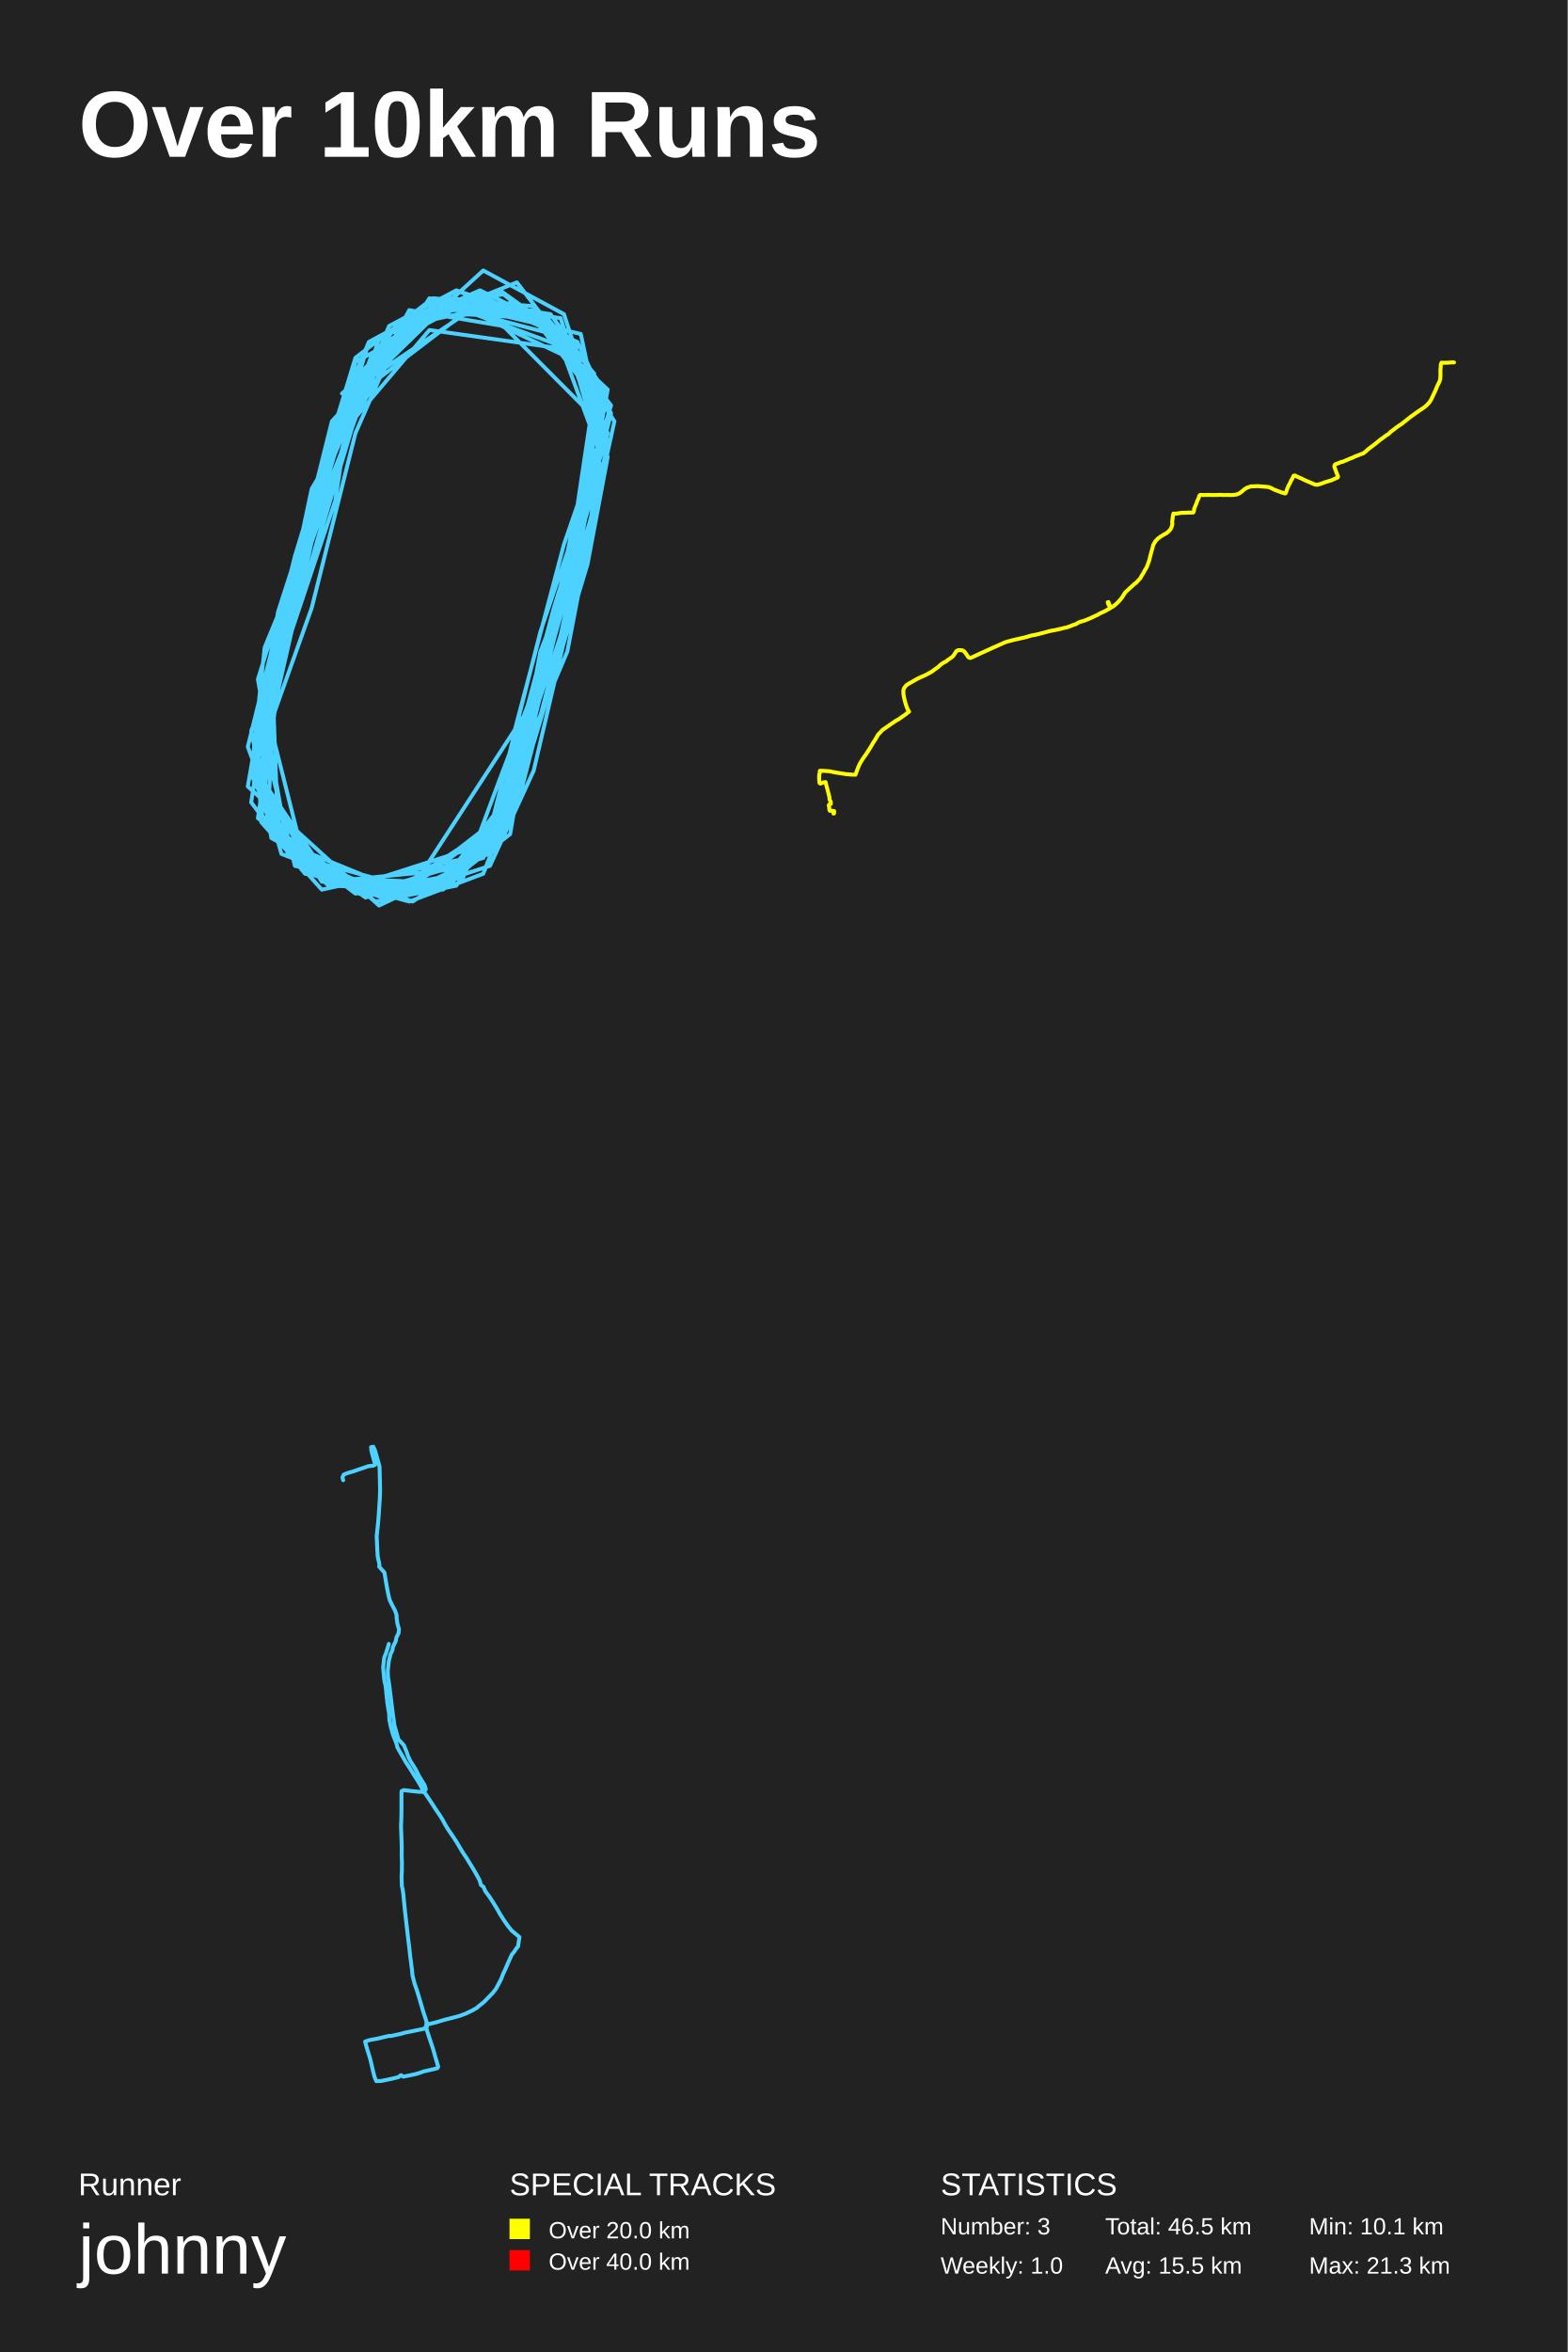
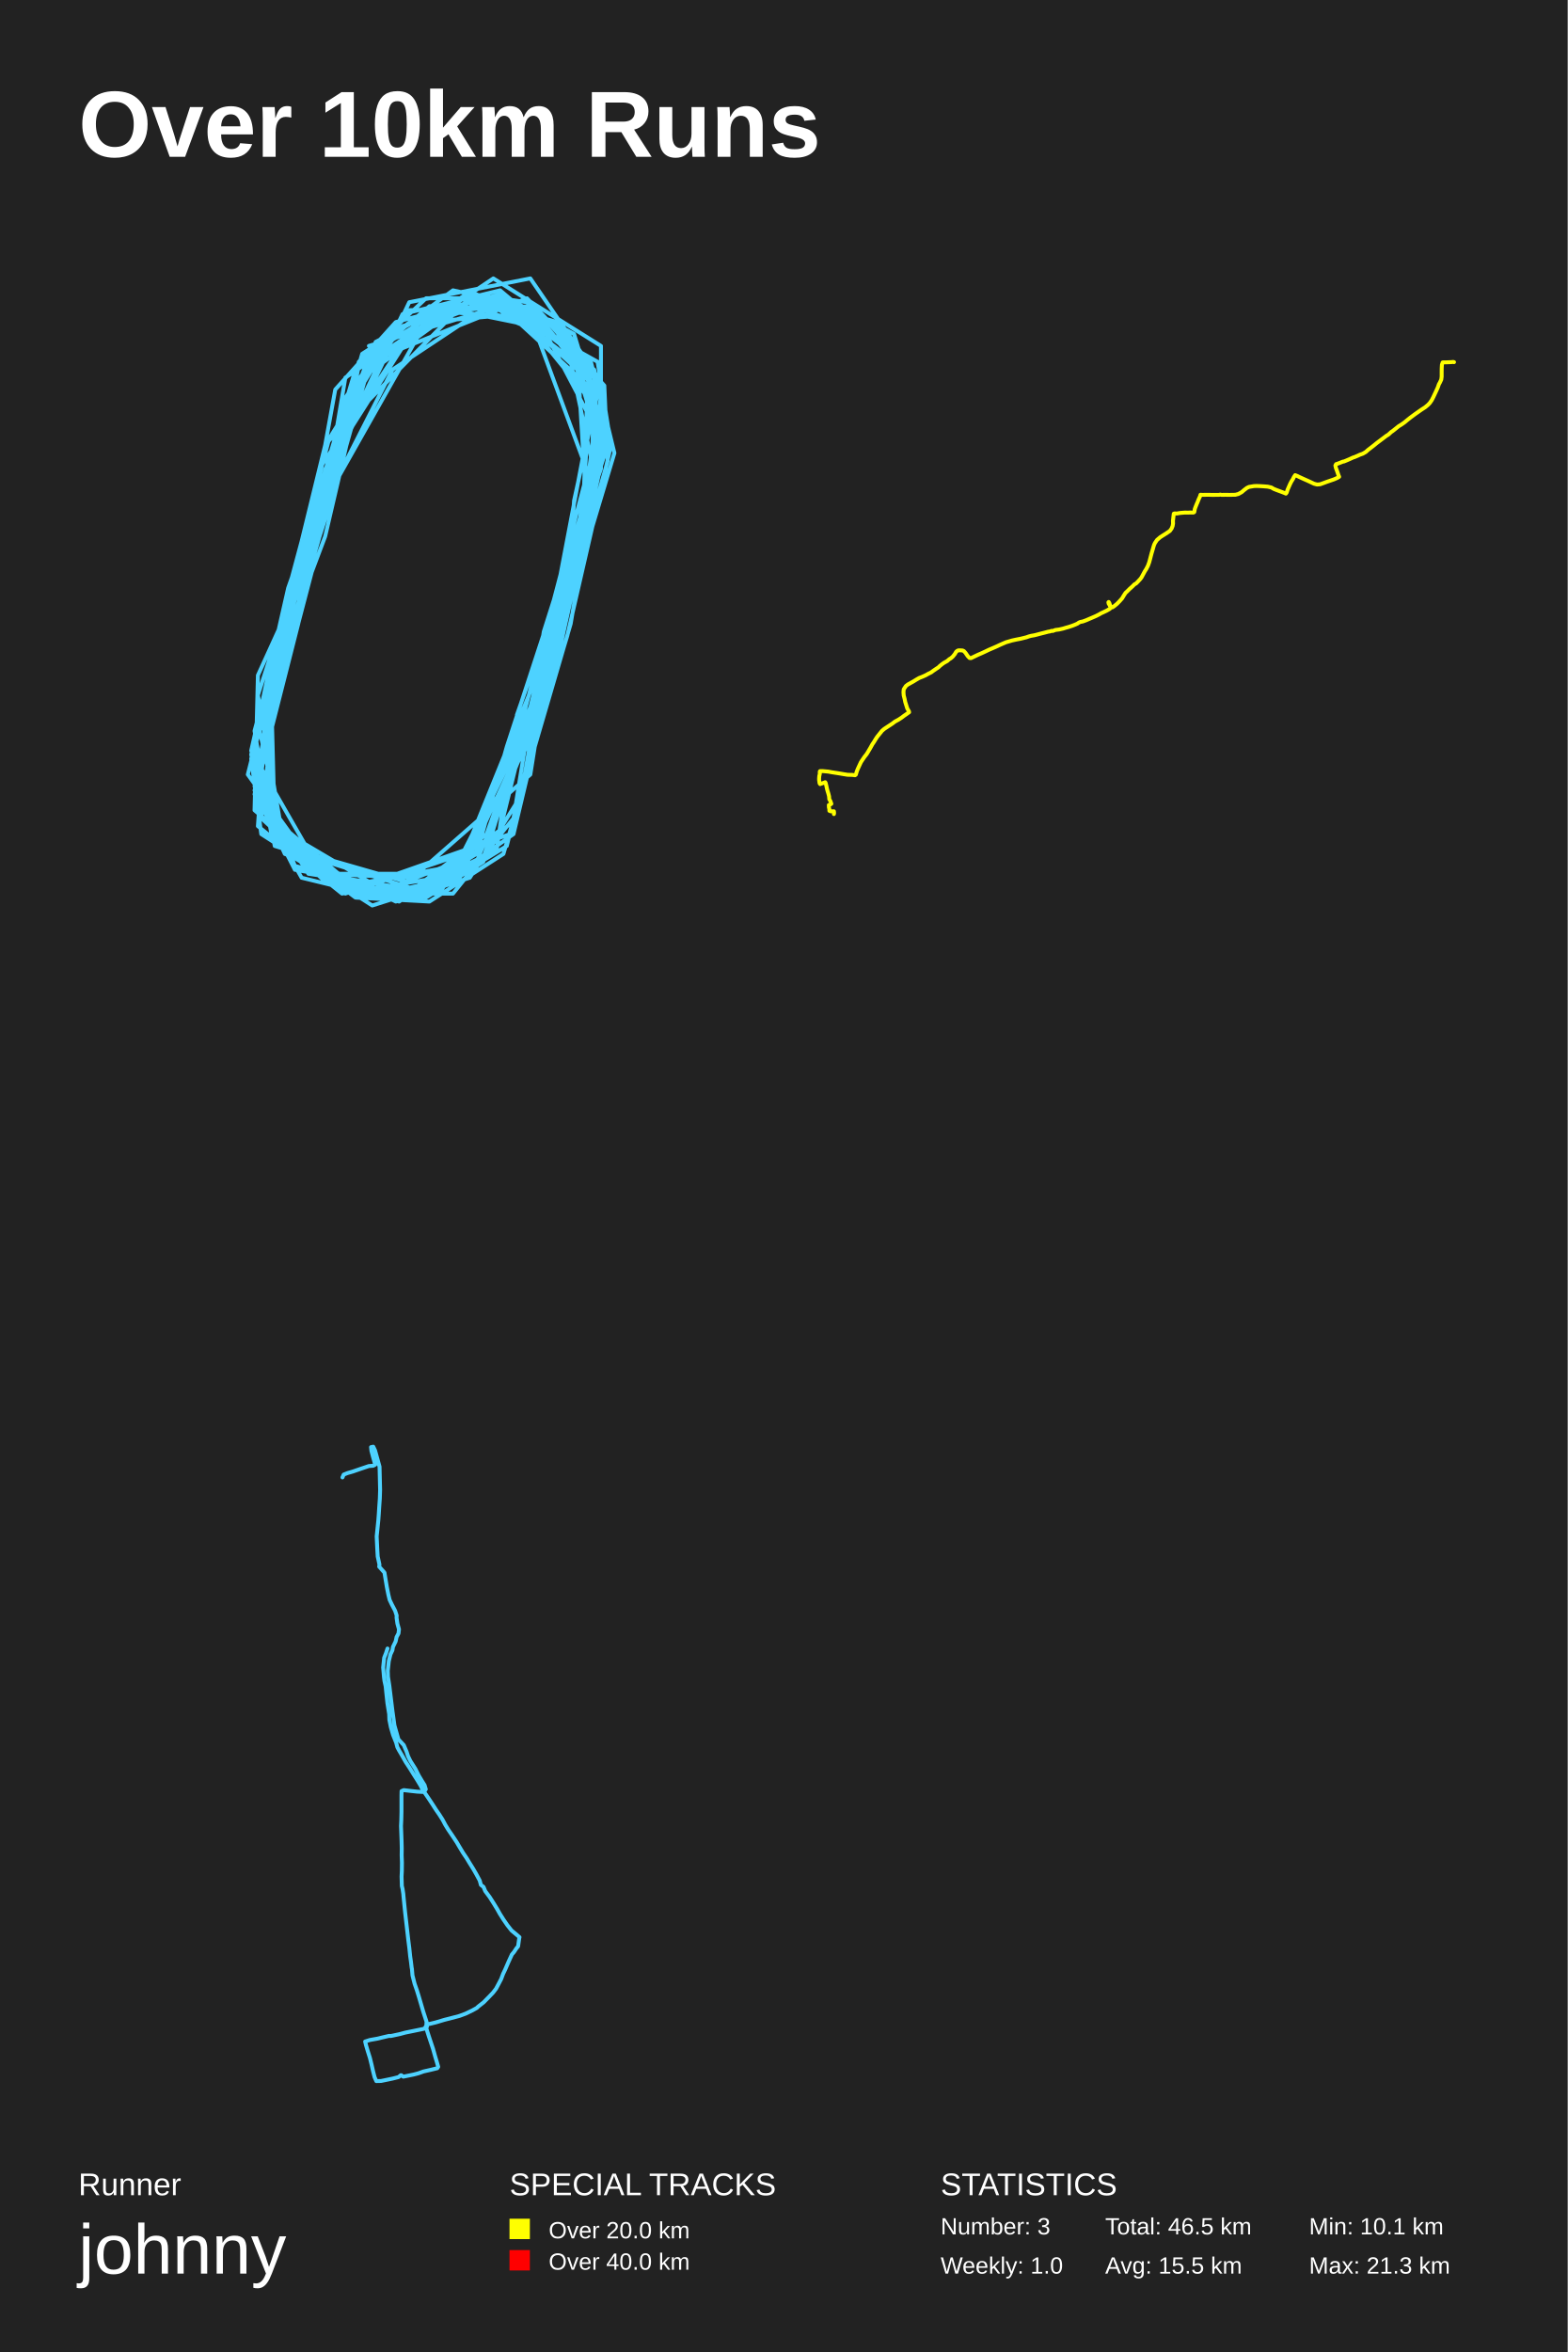
<svg xmlns="http://www.w3.org/2000/svg" baseProfile="full" height="300mm" version="1.1" viewBox="0,0,200,300" width="200mm">
  <defs />
  <rect fill="#222222" height="300" width="200" x="0" y="0" />
  <text fill="#FFFFFF" style="font-size:12px; font-family:Arial; font-weight:bold;" x="10" y="20">Over 10km Runs</text>
  <text fill="#FFFFFF" style="font-size:4px; font-family:Arial" x="10" y="280">Runner</text>
  <text fill="#FFFFFF" style="font-size:9px; font-family:Arial" x="10" y="290">johnny</text>
  <text fill="#FFFFFF" style="font-size:4px; font-family:Arial" x="65" y="280">SPECIAL TRACKS</text>
  <rect fill="yellow" height="2.6" width="2.6" x="65" y="283" />
  <text fill="#FFFFFF" style="font-size:3px; font-family:Arial" x="70" y="285.5">Over 20.0 km</text>
  <rect fill="red" height="2.6" width="2.6" x="65" y="287" />
  <text fill="#FFFFFF" style="font-size:3px; font-family:Arial" x="70" y="289.5">Over 40.0 km</text>
  <text fill="#FFFFFF" style="font-size:4px; font-family:Arial" x="120" y="280">STATISTICS</text>
  <text fill="#FFFFFF" style="font-size:3px; font-family:Arial" x="120" y="285">Number: 3</text>
  <text fill="#FFFFFF" style="font-size:3px; font-family:Arial" x="120" y="290">Weekly: 1.0</text>
  <text fill="#FFFFFF" style="font-size:3px; font-family:Arial" x="141" y="285">Total: 46.5 km</text>
  <text fill="#FFFFFF" style="font-size:3px; font-family:Arial" x="141" y="290">Avg: 15.5 km</text>
  <text fill="#FFFFFF" style="font-size:3px; font-family:Arial" x="167" y="285">Min: 10.1 km</text>
  <text fill="#FFFFFF" style="font-size:3px; font-family:Arial" x="167" y="290">Max: 21.3 km</text>
-   <polyline fill="none" opacity="1" points="62.938,106.388 70.661,77.531 77.527,55.256 72.378,43.106 56.931,39.056 48.349,43.106 38.481,76.013 32.044,98.794 39.339,109.425 50.066,114.488 62.509,110.438 68.087,98.288 75.81,65.381 78.385,53.738 70.232,41.081 55.215,38.044 45.346,45.638 37.622,70.95 31.615,95.25 35.477,105.881 47.92,114.994 58.218,112.969 65.512,101.325 68.945,83.1 76.239,64.369 76.668,50.194 70.232,41.081 58.218,37.031 49.637,41.588 41.913,59.813 38.91,67.406 35.477,78.038 31.615,100.313 48.349,115.5 63.367,108.413 68.945,91.706 75.381,66.394 76.668,54.75 74.094,42.6 54.785,38.044 41.913,58.294 34.619,83.1 35.477,106.388 45.346,113.981 58.647,111.45 62.509,105.881 68.945,80.569 76.668,57.788 74.523,47.156 66.8,39.563 55.215,39.563 42.342,53.738 35.906,79.556 34.619,88.669 33.332,104.869 41.913,112.969 56.502,113.475 64.225,106.388 66.371,95.25 73.665,70.95 77.527,49.688 65.512,38.55 51.353,41.588 45.346,55.256 39.768,77.531 32.903,96.769 33.332,104.869 41.055,113.475 62.08,108.919 66.8,91.706 75.381,63.863 77.097,49.688 70.232,40.069 57.36,38.044 47.062,43.613 43.2,52.725 41.055,64.875 33.761,82.594 32.044,98.794 36.764,108.919 52.64,114.994 63.367,107.906 65.512,93.731 71.949,69.431 76.668,55.763 74.523,45.638 64.225,37.538 55.215,39.056 46.204,47.663 39.339,73.481 35.048,82.594 32.044,102.338 38.91,111.45 56.073,113.475 63.796,103.856 71.949,76.013 75.81,50.194 67.229,39.563 57.789,38.044 45.346,50.194 38.91,66.394 35.477,87.15 32.903,104.363 45.775,113.475 59.076,111.956 63.796,99.3 71.09,80.063 76.668,57.788 76.239,50.194 68.087,39.056 55.215,38.044 44.917,48.675 40.626,63.863 32.473,94.238 34.619,106.894 47.491,113.981 57.36,112.463 65.083,106.388 68.516,86.138 73.665,70.444 76.239,57.281 73.236,43.613 68.087,39.563 52.64,40.575 44.917,49.688 42.771,63.863 36.335,83.1 33.761,89.681 38.481,108.413 49.637,112.969 61.651,109.425 68.087,89.175 76.239,56.775 72.807,44.625 54.785,42.094 45.346,53.231 35.048,82.594 33.332,99.3 41.913,111.956 53.069,112.463 67.229,90.694 75.81,59.813 74.523,44.625 61.222,37.538 49.637,42.6 44.488,50.194 39.339,68.419 32.473,96.769 35.906,108.919 50.495,114.488 65.512,102.844 72.378,74.494 77.956,52.725 73.665,43.613 58.218,37.031 47.491,45.131 42.342,58.8 35.906,84.113 33.332,103.856 39.339,111.45 52.211,114.994 61.651,111.45 68.087,94.744 74.952,71.963 77.527,58.294 71.519,42.094 61.222,37.031 50.066,42.094 41.913,57.788 32.903,86.644 36.764,108.413 45.346,112.969 64.225,106.894 68.516,89.681 72.807,68.419 77.956,51.713 65.941,36.019 47.062,43.613 41.055,63.356 37.193,80.569 32.903,99.3 38.481,110.944 46.204,112.463 56.931,112.969 66.371,101.325 73.665,72.975 77.527,57.281 71.949,40.069 61.651,34.5 44.488,50.194 39.339,69.431 35.906,81.075 32.473,98.794 41.055,112.463 55.215,113.475 63.796,106.388 71.09,85.125 76.668,55.256 73.665,46.144 58.647,39.056 45.346,46.144 38.91,71.963 35.048,84.619 34.19,104.869 41.913,112.463 57.36,110.944 64.225,103.856 72.378,72.975 75.81,53.231 64.225,41.588 52.211,39.563 40.197,61.838 38.051,77.531 32.044,93.225 34.619,105.881 46.633,114.488 62.509,108.413 70.232,81.075 74.523,62.344 76.239,51.206 68.087,40.575 59.076,40.069 45.775,50.194 37.622,79.05 32.903,91.2 37.622,110.438 51.353,113.981 64.225,104.363 71.949,77.025 75.81,55.763 71.519,44.119 57.789,39.056 49.207,43.613 41.484,62.85 37.622,76.519 32.903,95.756 33.332,102.338 40.197,111.45 48.778,114.488 57.36,112.969 65.941,102.844 70.232,81.581 76.668,62.344 75.81,47.663 69.803,40.575 57.789,39.056 51.782,42.6 45.775,52.219 35.906,79.05 32.473,98.288 40.197,109.931 51.353,112.969 62.938,105.375 72.378,83.1 77.527,56.269 71.519,42.6 63.796,37.031 48.778,47.156 39.768,62.344 35.477,82.594 32.044,97.781 35.048,106.894 45.775,113.981 55.644,113.475 64.654,101.831 71.519,81.075 76.668,56.775 71.519,40.575 56.931,38.55 43.629,50.194" stroke="#4DD2FF" stroke-dasharray="none" stroke-linecap="round" stroke-linejoin="round" stroke-width="0.5" />
-   <polyline fill="none" opacity="1" points="185.5,46.23 185.305,46.217 185.165,46.23 184.562,46.269 184.07,46.269 183.897,46.256 183.897,46.321 183.808,46.465 183.802,46.766 183.763,47.282 183.769,47.831 183.746,48.348 183.635,48.681 183.523,48.923 183.361,49.23 183.193,49.655 183.009,50.067 182.808,50.485 182.618,50.891 182.4,51.27 182.11,51.59 181.853,51.832 181.456,52.126 181.015,52.414 180.607,52.701 180.278,52.943 179.954,53.165 179.602,53.453 179.245,53.734 178.837,54.061 178.468,54.296 178.128,54.538 177.781,54.813 177.519,55.002 177.424,55.074 177.145,55.355 176.86,55.525 176.491,55.806 176.061,56.113 175.698,56.414 175.33,56.715 174.933,57.002 174.509,57.322 174.324,57.512 173.928,57.826 173.554,57.956 173.191,58.107 172.867,58.218 172.571,58.375 172.269,58.479 171.828,58.675 171.403,58.852 171.258,58.911 171.135,58.917 170.744,59.081 170.381,59.205 170.275,59.303 170.225,59.519 170.376,59.93 170.532,60.362 170.705,60.773 170.666,60.898 170.27,61.074 169.845,61.264 169.035,61.512 168.521,61.708 168.052,61.832 167.773,61.806 167.136,61.538 166.366,61.205 166.053,61.041 165.561,60.832 165.198,60.649 165.031,60.688 164.874,61.041 164.724,61.283 164.562,61.63 164.411,61.904 164.232,62.303 164.109,62.682 163.998,62.93 163.858,62.924 163.489,62.806 162.964,62.61 162.484,62.42 162.188,62.257 161.847,62.126 161.367,62.074 160.842,62.041 160.451,62.002 160.077,62.028 159.574,62.041 159.066,62.218 158.776,62.394 158.496,62.643 158.116,62.93 157.77,63.074 157.212,63.146 156.514,63.133 155.972,63.139 155.642,63.107 155.497,63.133 155.223,63.133 154.821,63.146 154.453,63.133 154.017,63.133 153.57,63.139 153.112,63.126 153.006,63.231 152.911,63.538 152.738,63.904 152.649,64.178 152.515,64.499 152.375,64.812 152.319,65.165 152.23,65.374 151.912,65.381 151.621,65.381 151.303,65.401 150.761,65.407 150.281,65.479 149.957,65.525 149.705,65.505 149.638,65.786 149.583,66.224 149.543,66.557 149.566,66.897 149.454,67.263 149.326,67.518 149.018,67.845 148.789,68.021 148.421,68.224 148.008,68.479 147.7,68.714 147.41,69.021 147.192,69.4 147.125,69.511 147.03,69.91 146.896,70.361 146.773,70.818 146.611,71.485 146.444,71.955 146.271,72.393 146.03,72.778 145.863,73.105 145.673,73.393 145.483,73.752 145.232,74.02 144.93,74.353 144.701,74.504 144.567,74.641 144.21,74.954 143.836,75.301 143.579,75.543 143.422,75.765 143.193,76.144 142.936,76.477 142.612,76.836 142.266,77.15 141.898,77.424 141.791,77.47 141.696,77.424 141.507,77.072 141.406,76.784 141.345,76.804 141.322,76.817 141.384,77.032 141.546,77.333 141.652,77.562 141.294,77.771 140.848,78.012 140.434,78.195 140.272,78.274 139.993,78.444 139.602,78.614 139.155,78.829 138.703,79.019 138.284,79.182 137.865,79.3 137.675,79.371 137.457,79.476 137.273,79.607 136.949,79.705 136.497,79.881 136.1,80.025 135.67,80.116 135.452,80.175 134.804,80.325 134.347,80.417 134.179,80.443 133.989,80.476 133.704,80.554 133.481,80.613 133.123,80.711 132.431,80.887 131.973,80.998 131.744,81.024 131.319,81.136 130.984,81.24 130.554,81.345 129.789,81.521 129.298,81.626 128.929,81.73 128.488,81.841 128.097,81.978 127.689,82.168 127.343,82.318 127.092,82.436 126.706,82.606 126.271,82.802 125.919,82.965 125.455,83.174 124.952,83.403 123.914,83.886 123.746,83.925 123.556,83.853 123.294,83.461 123.026,83.102 122.858,82.985 122.679,82.932 122.333,82.926 122.177,82.952 122.02,83.043 121.842,83.318 121.668,83.592 121.473,83.801 121.194,83.997 120.987,84.128 120.92,84.187 120.646,84.396 120.328,84.553 120.01,84.775 119.792,84.984 119.613,85.134 119.222,85.408 118.887,85.663 118.574,85.833 118.239,86.023 117.871,86.199 117.468,86.369 117.089,86.552 116.715,86.761 116.335,86.976 115.966,87.179 115.625,87.408 115.441,87.63 115.324,87.806 115.246,88.087 115.257,88.466 115.318,88.897 115.419,89.322 115.536,89.753 115.659,90.125 115.81,90.511 115.977,90.772 115.748,90.935 115.514,91.131 115.145,91.386 114.81,91.634 114.458,91.85 114.263,91.948 113.961,92.163 113.565,92.425 113.157,92.712 112.582,93.111 112.012,93.718 111.777,94.13 111.621,94.397 111.347,94.809 111.169,95.129 111.001,95.416 110.655,95.952 110.409,96.318 110.152,96.671 109.89,97.082 109.705,97.389 109.51,97.827 109.325,98.297 109.225,98.584 109.141,98.813 108.862,98.806 108.7,98.806 108.432,98.78 108.236,98.767 107.89,98.735 107.432,98.663 106.963,98.591 106.315,98.48 105.874,98.382 105.572,98.356 105.226,98.33 104.807,98.31 104.589,98.317 104.595,98.493 104.595,98.604 104.517,98.715 104.506,99.185 104.506,99.368 104.528,99.643 104.561,99.897 104.662,99.949 104.885,99.865 105.109,99.773 105.332,99.76 105.388,100.015 105.483,100.42 105.539,100.59 105.651,101.047 105.729,101.334 105.818,101.713 105.824,101.974 105.997,102.288 105.991,102.549 105.812,102.582 105.729,102.725 105.801,103.072 105.796,103.267 105.868,103.418 106.159,103.411 106.421,103.457 106.405,103.757 106.321,103.77" stroke="yellow" stroke-dasharray="none" stroke-linecap="round" stroke-linejoin="round" stroke-width="0.5" />
-   <polyline fill="none" opacity="1" points="49.602,209.68 49.437,210.273 49.248,210.853 49.012,211.446 48.918,212.343 48.882,212.701 48.988,213.929 49.047,214.398 49.201,215.102 49.283,215.929 49.425,217.24 49.649,218.633 49.673,219.351 49.862,220.302 50.145,221.282 50.546,222.289 50.699,222.868 50.912,223.268 51.254,223.848 51.761,224.744 52.233,225.461 52.835,226.427 53.224,227.034 53.673,227.779 53.791,228.027 54.097,228.538 54.617,229.296 55.183,230.151 55.608,230.814 56.056,231.462 56.457,232.096 56.835,232.8 57.201,233.393 57.767,234.221 58.286,235.007 58.534,235.434 59.065,236.317 59.549,237.034 59.879,237.586 60.363,238.358 60.776,239.076 61.2,239.862 61.354,240.427 61.684,240.676 61.908,241.214 62.463,241.958 62.982,242.772 63.43,243.503 63.761,244.096 64.233,244.841 64.717,245.544 65.259,246.234 65.955,246.813 66.274,247.089 66.239,247.241 66.097,248.261 65.885,248.51 65.566,248.992 65.306,249.296 64.894,250.192 64.445,251.227 64.186,251.764 63.938,252.426 63.584,253.102 63.289,253.654 62.911,254.15 62.357,254.73 61.708,255.392 60.988,255.957 60.835,256.109 60.268,256.426 59.407,256.84 58.628,257.129 57.484,257.433 56.67,257.639 55.608,257.957 54.817,258.15 54.558,258.164 54.392,258.729 54.699,259.694 54.947,260.439 55.242,261.322 55.525,262.328 55.749,263.073 55.903,263.625 55.785,263.804 54.947,264.011 54.027,264.218 53.378,264.452 52.799,264.604 52.198,264.728 51.454,264.879 51.313,264.797 51.207,264.7 51.124,264.7 50.841,264.935 50.074,265.128 49.354,265.279 48.611,265.431 48.009,265.445 47.785,264.935 47.596,264.19 47.407,263.363 47.195,262.494 46.924,261.639 46.699,260.88 46.581,260.398 47.183,260.205 48.186,260.025 48.8,259.874 49.637,259.68 49.85,259.694 50.121,259.639 51.018,259.446 51.679,259.267 52.764,259.046 53.566,258.881 54.156,258.757 54.392,258.37 54.416,257.874 54.003,256.605 53.755,255.764 53.472,254.799 53.189,253.875 52.894,253.033 52.622,251.958 52.552,251.144 52.516,250.965 52.422,250.178 52.328,249.516 52.221,248.482 52.092,247.475 51.679,243.889 51.572,242.827 51.478,241.889 51.454,241.572 51.36,240.951 51.266,240.552 51.23,239.352 51.266,238.634 51.277,237.572 51.242,236.648 51.254,235.765 51.23,234.827 51.195,233.862 51.159,232.91 51.195,232.138 51.218,231.076 51.218,229.876 51.218,228.993 51.23,228.455 51.502,228.331 52.316,228.427 53.212,228.524 53.92,228.565 54.156,228.482 54.322,228.22 54.168,227.696 53.838,227.172 53.425,226.482 52.988,225.613 52.351,224.606 52.056,223.999 51.867,223.42 51.513,222.592 50.829,221.861 50.593,221.033 50.322,220.082 50.18,219.047 50.05,218.095 49.979,217.516 49.673,215.019 49.496,213.874 49.472,213.101 49.602,211.887 49.814,211.018 49.956,210.715 50.062,210.494 50.133,210.066 50.475,209.363 50.593,208.811 50.841,208.342 50.9,207.817 50.699,207.086 50.593,206.341 50.605,206.052 50.404,205.445 49.991,204.658 49.708,204.065 49.543,203.389 49.354,202.437 49.177,201.375 49.047,200.588 48.375,199.829 48.41,199.567 48.186,198.532 48.127,197.511 48.056,195.966 48.186,194.697 48.269,193.883 48.328,193.069 48.387,192.13 48.457,191.151 48.493,190.047 48.422,187.08 48.186,186.225 47.844,184.997 47.62,184.528 47.337,184.583 47.384,185.052 47.584,185.811 47.867,186.818 47.608,186.956 47.053,186.998 46.074,187.329 45,187.701 44.328,187.894 43.844,188.088 43.691,188.446 43.785,188.805" stroke="#4DD2FF" stroke-dasharray="none" stroke-linecap="round" stroke-linejoin="round" stroke-width="0.5" />
+   <polyline fill="none" opacity="1" points="65.941,91.2 75.381,64.369 75.81,48.169 64.225,39.056 53.927,40.069 41.055,59.306 33.332,90.694 35.906,105.881 44.917,112.969 53.927,114.488 64.654,107.906 71.09,82.088 78.385,57.788 75.81,47.156 63.796,37.031 51.353,40.069 41.484,60.825 35.048,85.125 31.615,98.794 41.484,112.463 54.356,114.488 61.651,109.931 68.516,87.656 73.665,68.925 77.527,54.244 75.381,46.144 63.796,38.044 54.356,38.044 45.775,46.144 41.055,63.356 37.622,73.988 32.473,93.225 35.048,107.906 54.785,113.981 65.512,106.388 72.378,77.531 74.523,62.344 75.381,46.65 67.229,38.044 45.775,46.65 38.051,75 32.044,96.263 37.622,110.438 51.782,114.488 60.793,108.919 64.654,95.25 74.094,66.394 76.668,53.738 71.949,43.613 59.505,38.55 45.346,47.156 40.197,64.369 34.619,84.113 32.044,96.263 35.048,107.4 50.495,114.994 59.934,111.956 65.941,102.338 72.378,81.075 77.956,56.775 76.239,46.144 60.793,37.538 46.204,48.169 41.484,68.419 36.335,82.088 32.473,101.325 38.481,111.956 50.924,114.994 63.796,105.881 70.661,78.038 77.527,56.775 73.236,42.6 63.796,37.538 50.495,41.081 42.771,49.688 41.484,56.775 35.906,79.556 32.903,86.138 32.473,103.35 44.917,113.981 57.789,113.981 65.512,104.363 69.374,80.569 75.81,60.319 76.668,50.7 68.087,39.563 59.505,37.538 49.637,43.613 41.484,56.775 38.051,77.025 32.044,96.769 33.332,106.388 47.491,115.5 58.647,111.956 68.516,90.694 75.81,60.319 72.378,44.119 60.793,38.044 49.637,44.625 40.626,63.356 39.768,72.975 32.473,100.819 37.622,110.944 52.64,113.475 62.08,106.388 65.512,96.769 73.665,72.975 77.097,53.738 70.661,41.588 58.647,38.044 47.92,43.613 43.629,58.8 36.335,80.063 32.473,100.313 36.335,108.919 50.924,114.488 63.367,108.413 64.654,99.3 72.378,77.025 73.236,63.863 76.239,50.194 71.09,41.081 62.08,38.55 48.778,43.613 43.2,55.763 38.051,77.025 34.619,86.138 34.19,103.856 43.2,111.45 57.36,111.45 65.941,104.363 71.09,75.506 75.81,50.7 63.796,38.044 50.066,47.156 39.768,67.406 32.903,92.213 35.906,105.881 44.917,113.475 65.083,106.388 72.807,75 77.097,56.775 68.087,39.563 54.785,39.056 45.775,46.65 44.059,55.256 35.477,83.1 32.903,101.831 44.059,113.981 59.076,108.919 68.945,88.669 77.527,58.8 77.097,49.181 68.087,39.056 52.211,39.563 44.059,50.7 41.913,64.875 32.473,94.238 34.619,106.388 45.346,114.488 54.785,114.994 64.225,108.919 72.807,79.556 74.952,66.9 73.665,45.638 64.654,38.55 57.789,37.031 47.491,44.625 36.764,75 32.044,95.756 41.055,111.45 52.64,111.956 67.658,98.794 71.519,74.494 76.668,59.813 76.668,44.119 62.938,35.513 44.059,48.169 40.626,68.419 34.19,94.238 35.048,106.388 41.484,112.463 53.498,113.981 60.793,109.931 70.661,86.138 76.668,59.306 76.668,48.675 67.658,35.513 52.211,38.55 40.197,63.863 36.335,78.038 32.903,88.669 36.335,108.413 46.633,114.488 57.789,111.956 69.374,88.163 73.665,70.444 76.239,52.219 66.8,40.575 54.356,39.563 41.484,59.813 38.051,79.556 32.903,99.806 35.906,107.906 51.782,112.463 59.505,109.425 68.087,89.175 75.381,61.331 68.087,41.588 55.644,39.056 46.204,45.131 38.051,73.481 34.19,90.694 32.903,101.325 39.339,111.45 56.073,113.981 67.229,95.25 74.094,67.913 76.239,55.763 73.665,47.156 65.941,40.069 54.356,41.081 41.484,63.863 34.19,86.644 32.903,105.375 43.629,113.981 59.076,111.45 66.8,91.2 74.523,61.838 74.952,49.181 63.367,38.55 51.353,41.588 46.204,48.675 40.626,68.925 37.193,80.569 32.473,99.3 36.764,108.919 44.059,113.475 53.498,114.488 61.651,109.425 65.941,96.769 74.523,67.913 76.668,55.256 72.378,42.6 63.796,37.538 55.644,41.081 46.633,46.65 39.339,65.888 34.619,89.175 35.048,105.375 47.062,112.463 58.218,110.438 68.516,90.188 74.952,67.913 76.668,50.194 67.229,38.55 60.363,37.538 41.913,56.269 36.335,77.025 35.048,89.681 33.332,104.363 42.771,112.969 49.637,114.488 58.218,111.45 68.087,87.15 74.952,65.888 76.239,48.169 65.512,38.55 47.062,44.119" stroke="#4DD2FF" stroke-dasharray="none" stroke-linecap="round" stroke-linejoin="round" stroke-width="0.5" />
+   <polyline fill="none" opacity="1" points="185.5,46.19 185.371,46.164 185.142,46.19 184.459,46.217 184.084,46.217 184.039,46.236 184.028,46.328 183.956,46.498 183.928,46.97 183.922,47.507 183.922,48.037 183.872,48.417 183.681,48.823 183.575,49 183.43,49.419 183.256,49.806 183.055,50.232 182.864,50.638 182.663,51.031 182.417,51.391 182.182,51.64 181.812,51.948 181.365,52.236 180.99,52.498 180.57,52.792 180.24,53.035 179.915,53.277 179.585,53.539 179.182,53.873 178.791,54.148 178.438,54.364 178.097,54.639 177.778,54.895 177.643,54.999 177.498,55.091 177.117,55.438 176.849,55.602 176.39,55.949 176.026,56.224 175.651,56.506 175.265,56.82 174.862,57.134 174.543,57.377 174.236,57.652 173.861,57.868 173.491,57.999 173.239,58.117 172.792,58.307 172.635,58.352 172.176,58.562 171.779,58.732 171.438,58.87 171.331,58.876 171.085,58.975 170.682,59.132 170.453,59.204 170.363,59.381 170.43,59.688 170.587,60.107 170.744,60.572 170.844,60.815 170.604,60.959 170.19,61.142 169.278,61.456 168.908,61.594 168.416,61.771 168.03,61.803 167.638,61.699 166.871,61.339 166.25,61.064 165.791,60.854 165.512,60.716 165.232,60.605 165.07,60.847 164.946,61.103 164.745,61.424 164.594,61.718 164.437,62.072 164.264,62.471 164.152,62.825 164.051,62.963 163.861,62.877 163.34,62.681 162.826,62.491 162.49,62.354 162.188,62.177 161.729,62.072 161.236,62.033 160.694,62 160.307,61.987 159.977,62 159.345,62.105 159.082,62.229 158.696,62.524 158.41,62.773 157.991,63.008 157.599,63.107 156.877,63.12 156.34,63.113 155.842,63.12 155.668,63.087 155.512,63.12 155.131,63.12 154.672,63.126 154.309,63.113 153.889,63.113 153.425,63.12 153.15,63.107 153.094,63.31 152.91,63.716 152.775,64.063 152.686,64.259 152.512,64.691 152.434,64.907 152.361,65.313 152.261,65.379 151.819,65.372 151.606,65.385 151.147,65.379 150.587,65.425 150.151,65.497 149.821,65.49 149.748,65.523 149.692,65.988 149.642,66.433 149.653,66.773 149.603,67.081 149.468,67.415 149.244,67.723 149.009,67.88 148.696,68.09 148.299,68.338 148.025,68.515 147.61,68.869 147.353,69.248 147.241,69.478 147.163,69.72 147.056,70.106 146.905,70.61 146.71,71.363 146.614,71.717 146.447,72.175 146.228,72.594 146.049,72.869 145.803,73.327 145.63,73.648 145.484,73.845 145.154,74.205 144.936,74.421 144.717,74.545 144.499,74.768 144.107,75.121 143.733,75.494 143.598,75.612 143.363,75.972 143.156,76.319 142.854,76.66 142.518,77.007 142.155,77.308 141.914,77.472 141.808,77.478 141.64,77.249 141.517,76.902 141.444,76.784 141.405,76.83 141.444,77.013 141.505,77.092 141.718,77.517 141.573,77.668 141.147,77.91 140.7,78.12 140.476,78.218 140.274,78.342 139.838,78.565 139.435,78.742 138.97,78.938 138.596,79.102 138.153,79.265 137.829,79.331 137.633,79.416 137.437,79.553 137.135,79.684 136.782,79.822 136.346,79.966 135.949,80.077 135.635,80.175 135.121,80.293 134.65,80.352 134.298,80.483 134.147,80.463 133.968,80.535 133.716,80.575 133.352,80.673 132.753,80.823 132.233,80.961 131.942,81.033 131.556,81.098 131.254,81.177 130.946,81.288 130.207,81.471 129.597,81.589 129.094,81.701 128.741,81.805 128.338,81.923 127.969,82.08 127.566,82.257 127.219,82.421 126.973,82.532 126.548,82.715 126.15,82.885 125.742,83.082 125.249,83.311 124.735,83.533 123.873,83.946 123.688,83.926 123.464,83.691 123.19,83.291 122.983,83.056 122.81,82.971 122.519,82.951 122.289,82.951 122.133,83.01 121.981,83.141 121.814,83.422 121.545,83.756 121.304,83.966 121.131,84.064 120.997,84.175 120.845,84.312 120.443,84.535 120.196,84.705 119.883,84.96 119.715,85.124 119.424,85.314 119.077,85.55 118.797,85.759 118.428,85.942 118.076,86.139 117.661,86.322 117.275,86.473 116.94,86.662 116.57,86.891 116.162,87.121 115.809,87.317 115.574,87.5 115.406,87.749 115.294,87.926 115.261,88.299 115.294,88.711 115.406,89.143 115.485,89.536 115.619,89.961 115.742,90.354 115.955,90.727 115.983,90.845 115.708,91.041 115.328,91.303 115.009,91.545 114.64,91.787 114.388,91.925 114.17,92.043 113.817,92.311 113.375,92.599 112.81,92.972 112.519,93.221 111.92,93.967 111.724,94.261 111.489,94.648 111.293,94.936 111.058,95.361 110.739,95.904 110.566,96.186 110.281,96.546 110.029,96.919 109.827,97.226 109.626,97.658 109.419,98.11 109.29,98.443 109.189,98.803 109.083,98.882 108.764,98.843 108.624,98.836 108.344,98.83 108.126,98.823 107.667,98.751 107.214,98.673 106.722,98.594 106.078,98.496 105.664,98.417 105.507,98.404 105.009,98.358 104.618,98.358 104.584,98.411 104.584,98.607 104.59,98.705 104.522,98.987 104.5,99.294 104.5,99.491 104.556,99.903 104.629,100.014 104.696,99.975 104.97,99.89 105.278,99.772 105.339,99.883 105.44,100.309 105.49,100.557 105.58,100.904 105.675,101.205 105.77,101.578 105.798,101.945 105.933,102.167 106.061,102.527 105.91,102.625 105.742,102.678 105.748,102.959 105.809,103.227 105.809,103.417 105.961,103.482 106.386,103.482 106.408,103.698 106.386,103.836" stroke="yellow" stroke-dasharray="none" stroke-linecap="round" stroke-linejoin="round" stroke-width="0.5" />
+   <polyline fill="none" opacity="1" points="49.437,210.273 49.248,210.853 49.012,211.446 48.918,212.343 48.882,212.701 48.988,213.929 49.047,214.398 49.201,215.102 49.283,215.929 49.425,217.24 49.649,218.633 49.673,219.351 49.862,220.302 50.145,221.282 50.546,222.289 50.699,222.868 50.912,223.268 51.254,223.848 51.761,224.744 52.233,225.461 52.835,226.427 53.224,227.034 53.673,227.779 53.791,228.027 54.097,228.538 54.617,229.296 55.183,230.151 55.608,230.814 56.056,231.462 56.457,232.096 56.835,232.8 57.201,233.393 57.767,234.221 58.286,235.007 58.534,235.434 59.065,236.317 59.549,237.034 59.879,237.586 60.363,238.358 60.776,239.076 61.2,239.862 61.354,240.427 61.684,240.676 61.908,241.214 62.463,241.958 62.982,242.772 63.43,243.503 63.761,244.096 64.233,244.841 64.717,245.544 65.259,246.234 65.955,246.813 66.274,247.089 66.239,247.241 66.097,248.261 65.885,248.51 65.566,248.992 65.306,249.296 64.894,250.192 64.445,251.227 64.186,251.764 63.938,252.426 63.584,253.102 63.289,253.654 62.911,254.15 62.357,254.73 61.708,255.392 60.988,255.957 60.835,256.109 60.268,256.426 59.407,256.84 58.628,257.129 57.484,257.433 56.67,257.639 55.608,257.957 54.817,258.15 54.558,258.164 54.392,258.729 54.699,259.694 54.947,260.439 55.242,261.322 55.525,262.328 55.749,263.073 55.903,263.625 55.785,263.804 54.947,264.011 54.027,264.218 53.378,264.452 52.799,264.604 52.198,264.728 51.454,264.879 51.313,264.797 51.207,264.7 51.124,264.7 50.841,264.935 50.074,265.128 49.354,265.279 48.611,265.431 48.009,265.445 47.785,264.935 47.596,264.19 47.407,263.363 47.195,262.494 46.924,261.639 46.699,260.88 46.581,260.398 47.183,260.205 48.186,260.025 48.8,259.874 49.637,259.68 49.85,259.694 50.121,259.639 51.018,259.446 51.679,259.267 52.764,259.046 53.566,258.881 54.156,258.757 54.392,258.37 54.416,257.874 54.003,256.605 53.755,255.764 53.472,254.799 53.189,253.875 52.894,253.033 52.622,251.958 52.552,251.144 52.516,250.965 52.422,250.178 52.328,249.516 52.221,248.482 52.092,247.475 51.679,243.889 51.572,242.827 51.478,241.889 51.454,241.572 51.36,240.951 51.266,240.552 51.23,239.352 51.266,238.634 51.277,237.572 51.242,236.648 51.254,235.765 51.23,234.827 51.195,233.862 51.159,232.91 51.195,232.138 51.218,231.076 51.218,229.876 51.218,228.993 51.23,228.455 51.502,228.331 52.316,228.427 53.212,228.524 53.92,228.565 54.156,228.482 54.322,228.22 54.168,227.696 53.838,227.172 53.425,226.482 52.988,225.613 52.351,224.606 52.056,223.999 51.867,223.42 51.513,222.592 50.829,221.861 50.593,221.033 50.322,220.082 50.18,219.047 50.05,218.095 49.979,217.516 49.673,215.019 49.496,213.874 49.472,213.101 49.602,211.887 49.814,211.018 49.956,210.715 50.062,210.494 50.133,210.066 50.475,209.363 50.593,208.811 50.841,208.342 50.9,207.817 50.699,207.086 50.593,206.341 50.605,206.052 50.404,205.445 49.991,204.658 49.708,204.065 49.543,203.389 49.354,202.437 49.177,201.375 49.047,200.588 48.375,199.829 48.41,199.567 48.186,198.532 48.127,197.511 48.056,195.966 48.186,194.697 48.269,193.883 48.328,193.069 48.387,192.13 48.457,191.151 48.493,190.047 48.422,187.08 48.186,186.225 47.844,184.997 47.62,184.528 47.337,184.583 47.384,185.052 47.584,185.811 47.867,186.818 47.608,186.956 47.053,186.998 46.074,187.329 45,187.701 44.328,187.894 43.844,188.088 43.691,188.446" stroke="#4DD2FF" stroke-dasharray="none" stroke-linecap="round" stroke-linejoin="round" stroke-width="0.5" />
</svg>
